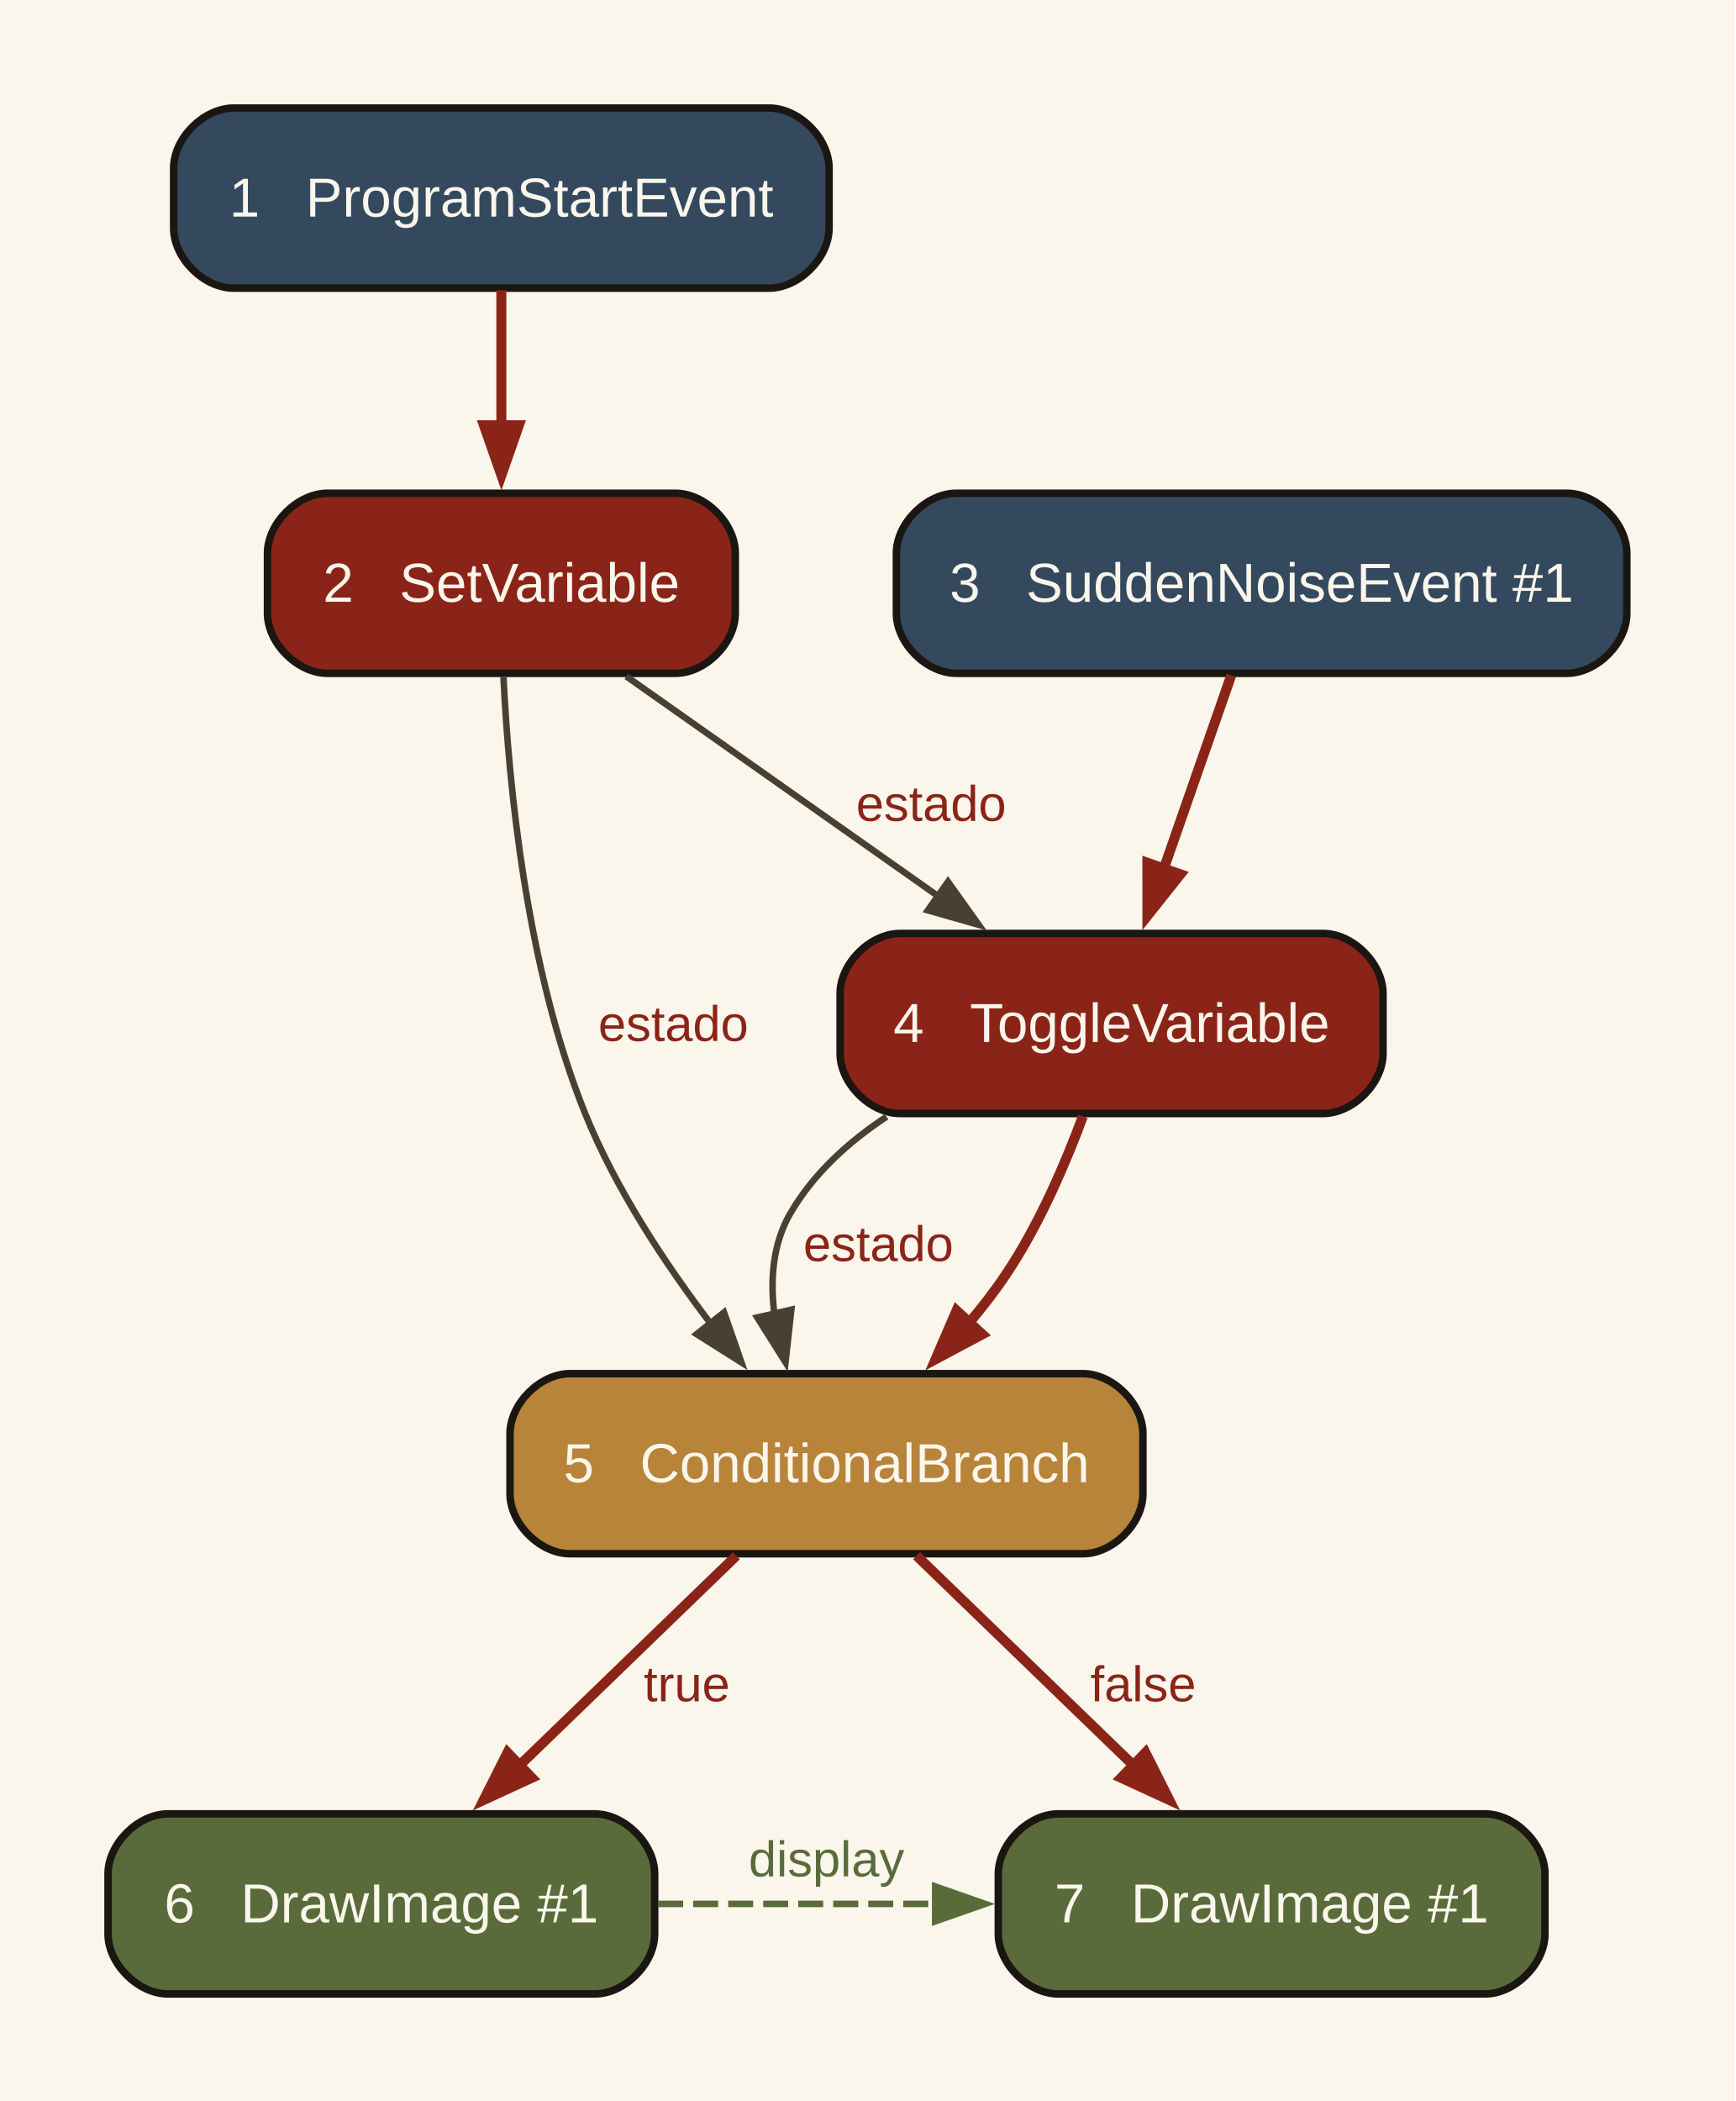
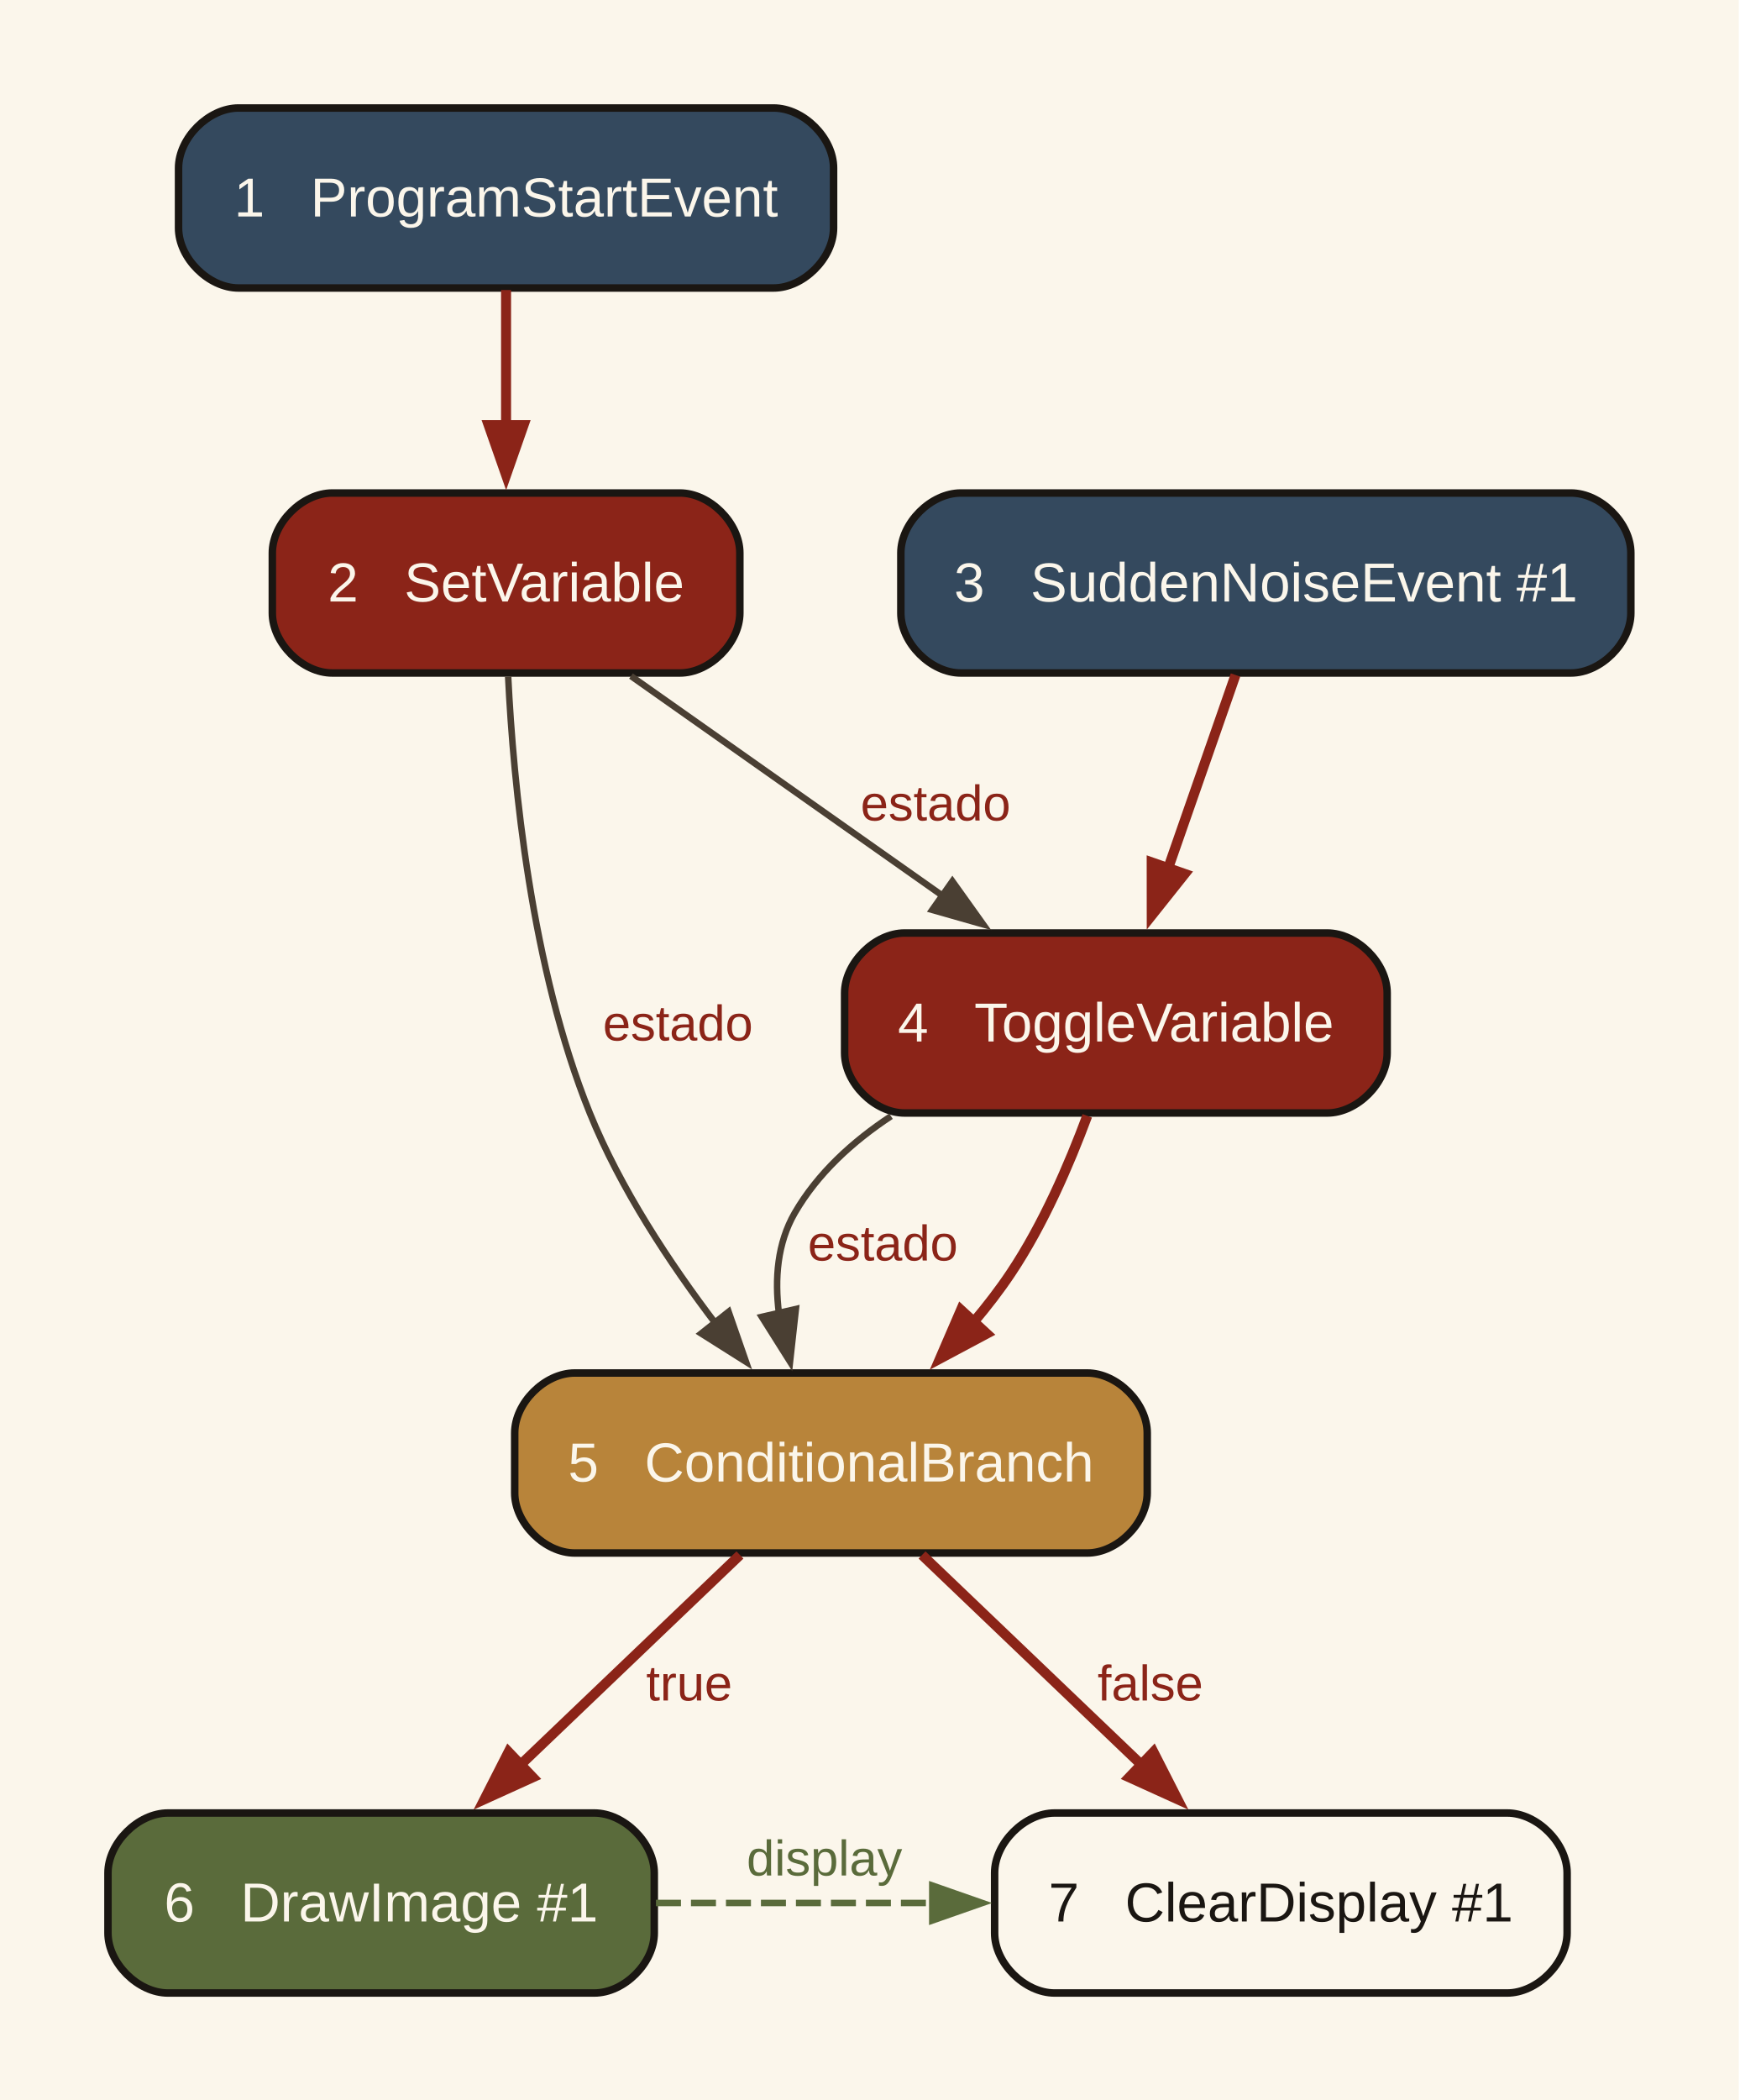
- <svg xmlns="http://www.w3.org/2000/svg" width="347pt" height="420pt" viewBox="0.00 0.00 347.00 420.00">
+ <svg xmlns="http://www.w3.org/2000/svg" width="348pt" height="420pt" viewBox="0.00 0.00 348.00 420.00">
  <g id="graph0" class="graph" transform="scale(1 1) rotate(0) translate(21.6 398.6)">
-     <polygon fill="#fbf6eb" stroke="none" points="-21.6,21.6 -21.6,-398.6 325.26,-398.6 325.26,21.6 -21.6,21.6" />
+     <polygon fill="#fbf6eb" stroke="none" points="-21.6,21.6 -21.6,-398.6 326.26,-398.6 326.26,21.6 -21.6,21.6" />
    <g id="node1" class="node">
-       <path fill="#34495e" stroke="#1a1612" stroke-width="1.5" d="M132.16,-377C132.16,-377 25.12,-377 25.12,-377 19.13,-377 13.12,-371 13.12,-365 13.12,-365 13.12,-353 13.12,-353 13.12,-347 19.12,-341 25.12,-341 25.12,-341 132.16,-341 132.16,-341 138.16,-341 144.16,-347 144.16,-353 144.16,-353 144.16,-365 144.16,-365 144.16,-371 138.16,-377 132.16,-377" />
-       <text xml:space="preserve" text-anchor="middle" x="78.64" y="-355.3" font-family="Arial" font-size="11.00" fill="#fbf6eb">1   ProgramStartEvent</text>
+       <path fill="#34495e" stroke="#1a1612" stroke-width="1.5" d="M133.16,-377C133.16,-377 26.12,-377 26.12,-377 20.13,-377 14.12,-371 14.12,-365 14.12,-365 14.12,-353 14.12,-353 14.12,-347 20.12,-341 26.12,-341 26.12,-341 133.16,-341 133.16,-341 139.16,-341 145.16,-347 145.16,-353 145.16,-353 145.16,-365 145.16,-365 145.16,-371 139.16,-377 133.16,-377" />
+       <text xml:space="preserve" text-anchor="middle" x="79.64" y="-355.3" font-family="Arial" font-size="11.00" fill="#fbf6eb">1   ProgramStartEvent</text>
    </g>
    <g id="node2" class="node">
-       <path fill="#8b2418" stroke="#1a1612" stroke-width="1.5" d="M113.41,-300C113.41,-300 43.88,-300 43.88,-300 37.88,-300 31.88,-294 31.88,-288 31.88,-288 31.88,-276 31.88,-276 31.88,-270 37.88,-264 43.88,-264 43.88,-264 113.41,-264 113.41,-264 119.41,-264 125.41,-270 125.41,-276 125.41,-276 125.41,-288 125.41,-288 125.41,-294 119.41,-300 113.41,-300" />
-       <text xml:space="preserve" text-anchor="middle" x="78.64" y="-278.3" font-family="Arial" font-size="11.00" fill="#fbf6eb">2   SetVariable</text>
+       <path fill="#8b2418" stroke="#1a1612" stroke-width="1.5" d="M114.41,-300C114.41,-300 44.88,-300 44.88,-300 38.88,-300 32.88,-294 32.88,-288 32.88,-288 32.88,-276 32.88,-276 32.88,-270 38.88,-264 44.88,-264 44.88,-264 114.41,-264 114.41,-264 120.41,-264 126.41,-270 126.41,-276 126.41,-276 126.41,-288 126.41,-288 126.41,-294 120.41,-300 114.41,-300" />
+       <text xml:space="preserve" text-anchor="middle" x="79.64" y="-278.3" font-family="Arial" font-size="11.00" fill="#fbf6eb">2   SetVariable</text>
    </g>
    <g id="edge1" class="edge">
-       <path fill="none" stroke="#8b2418" stroke-width="2" d="M78.64,-340.6C78.64,-332.52 78.64,-322.67 78.64,-313.42" />
-       <polygon fill="#8b2418" stroke="#8b2418" stroke-width="2" points="82.15,-313.59 78.65,-303.59 75.15,-313.59 82.15,-313.59" />
+       <path fill="none" stroke="#8b2418" stroke-width="2" d="M79.64,-340.6C79.64,-332.52 79.64,-322.67 79.64,-313.42" />
+       <polygon fill="#8b2418" stroke="#8b2418" stroke-width="2" points="83.15,-313.59 79.65,-303.59 76.15,-313.59 83.15,-313.59" />
    </g>
    <g id="node4" class="node">
-       <path fill="#8b2418" stroke="#1a1612" stroke-width="1.5" d="M242.91,-212C242.91,-212 158.37,-212 158.37,-212 152.37,-212 146.37,-206 146.37,-200 146.37,-200 146.37,-188 146.37,-188 146.37,-182 152.37,-176 158.37,-176 158.37,-176 242.91,-176 242.91,-176 248.91,-176 254.91,-182 254.91,-188 254.91,-188 254.91,-200 254.91,-200 254.91,-206 248.91,-212 242.91,-212" />
-       <text xml:space="preserve" text-anchor="middle" x="200.64" y="-190.3" font-family="Arial" font-size="11.00" fill="#fbf6eb">4   ToggleVariable</text>
+       <path fill="#8b2418" stroke="#1a1612" stroke-width="1.5" d="M243.91,-212C243.91,-212 159.37,-212 159.37,-212 153.37,-212 147.37,-206 147.37,-200 147.37,-200 147.37,-188 147.37,-188 147.37,-182 153.37,-176 159.37,-176 159.37,-176 243.91,-176 243.91,-176 249.91,-176 255.91,-182 255.91,-188 255.91,-188 255.91,-200 255.91,-200 255.91,-206 249.91,-212 243.91,-212" />
+       <text xml:space="preserve" text-anchor="middle" x="201.64" y="-190.3" font-family="Arial" font-size="11.00" fill="#fbf6eb">4   ToggleVariable</text>
    </g>
    <g id="edge2" class="edge">
-       <path fill="none" stroke="#4a3f33" stroke-width="1.3" d="M103.63,-263.39C121.64,-250.69 146.17,-233.4 166.07,-219.38" />
-       <polygon fill="#4a3f33" stroke="#4a3f33" stroke-width="1.3" points="167.93,-222.34 174.09,-213.72 163.9,-216.62 167.93,-222.34" />
-       <text xml:space="preserve" text-anchor="middle" x="164.57" y="-234.5" font-family="Arial" font-size="10.00" fill="#8b2418"> estado </text>
+       <path fill="none" stroke="#4a3f33" stroke-width="1.3" d="M104.63,-263.39C122.64,-250.69 147.17,-233.4 167.07,-219.38" />
+       <polygon fill="#4a3f33" stroke="#4a3f33" stroke-width="1.3" points="168.93,-222.34 175.09,-213.72 164.9,-216.62 168.93,-222.34" />
+       <text xml:space="preserve" text-anchor="middle" x="165.57" y="-234.5" font-family="Arial" font-size="10.00" fill="#8b2418"> estado </text>
    </g>
    <g id="node5" class="node">
-       <path fill="#b8843a" stroke="#1a1612" stroke-width="1.5" d="M194.91,-124C194.91,-124 92.37,-124 92.37,-124 86.37,-124 80.37,-118 80.37,-112 80.37,-112 80.37,-100 80.37,-100 80.37,-94 86.37,-88 92.37,-88 92.37,-88 194.91,-88 194.91,-88 200.91,-88 206.91,-94 206.91,-100 206.91,-100 206.91,-112 206.91,-112 206.91,-118 200.91,-124 194.91,-124" />
-       <text xml:space="preserve" text-anchor="middle" x="143.64" y="-102.3" font-family="Arial" font-size="11.00" fill="#fbf6eb">5   ConditionalBranch</text>
+       <path fill="#b8843a" stroke="#1a1612" stroke-width="1.5" d="M195.91,-124C195.91,-124 93.37,-124 93.37,-124 87.37,-124 81.37,-118 81.37,-112 81.37,-112 81.37,-100 81.37,-100 81.37,-94 87.37,-88 93.37,-88 93.37,-88 195.91,-88 195.91,-88 201.91,-88 207.91,-94 207.91,-100 207.91,-100 207.91,-112 207.91,-112 207.91,-118 201.91,-124 195.91,-124" />
+       <text xml:space="preserve" text-anchor="middle" x="144.64" y="-102.3" font-family="Arial" font-size="11.00" fill="#fbf6eb">5   ConditionalBranch</text>
    </g>
    <g id="edge3" class="edge">
-       <path fill="none" stroke="#4a3f33" stroke-width="1.3" d="M79.06,-263.26C80.11,-241.85 83.63,-205.09 95.39,-176 101.49,-160.92 111.4,-145.92 120.66,-133.77" />
-       <polygon fill="#4a3f33" stroke="#4a3f33" stroke-width="1.3" points="123.16,-136.25 126.64,-126.24 117.68,-131.9 123.16,-136.25" />
-       <text xml:space="preserve" text-anchor="middle" x="113.02" y="-190.5" font-family="Arial" font-size="10.00" fill="#8b2418"> estado </text>
+       <path fill="none" stroke="#4a3f33" stroke-width="1.3" d="M80.06,-263.26C81.11,-241.85 84.63,-205.09 96.39,-176 102.49,-160.92 112.4,-145.92 121.66,-133.77" />
+       <polygon fill="#4a3f33" stroke="#4a3f33" stroke-width="1.3" points="124.16,-136.25 127.64,-126.24 118.68,-131.9 124.16,-136.25" />
+       <text xml:space="preserve" text-anchor="middle" x="114.02" y="-190.5" font-family="Arial" font-size="10.00" fill="#8b2418"> estado </text>
    </g>
    <g id="node3" class="node">
-       <path fill="#34495e" stroke="#1a1612" stroke-width="1.5" d="M291.66,-300C291.66,-300 169.62,-300 169.62,-300 163.62,-300 157.62,-294 157.62,-288 157.62,-288 157.62,-276 157.62,-276 157.62,-270 163.62,-264 169.62,-264 169.62,-264 291.66,-264 291.66,-264 297.66,-264 303.66,-270 303.66,-276 303.66,-276 303.66,-288 303.66,-288 303.66,-294 297.66,-300 291.66,-300" />
-       <text xml:space="preserve" text-anchor="middle" x="230.64" y="-278.3" font-family="Arial" font-size="11.00" fill="#fbf6eb">3   SuddenNoiseEvent #1</text>
+       <path fill="#34495e" stroke="#1a1612" stroke-width="1.5" d="M292.66,-300C292.66,-300 170.62,-300 170.62,-300 164.62,-300 158.62,-294 158.62,-288 158.62,-288 158.62,-276 158.62,-276 158.62,-270 164.62,-264 170.62,-264 170.62,-264 292.66,-264 292.66,-264 298.66,-264 304.66,-270 304.66,-276 304.66,-276 304.66,-288 304.66,-288 304.66,-294 298.66,-300 292.66,-300" />
+       <text xml:space="preserve" text-anchor="middle" x="231.64" y="-278.3" font-family="Arial" font-size="11.00" fill="#fbf6eb">3   SuddenNoiseEvent #1</text>
    </g>
    <g id="edge4" class="edge">
-       <path fill="none" stroke="#8b2418" stroke-width="2" d="M224.57,-263.6C220.7,-252.48 215.57,-237.77 211.05,-224.83" />
-       <polygon fill="#8b2418" stroke="#8b2418" stroke-width="2" points="214.41,-223.82 207.81,-215.53 207.8,-226.13 214.41,-223.82" />
+       <path fill="none" stroke="#8b2418" stroke-width="2" d="M225.57,-263.6C221.7,-252.48 216.57,-237.77 212.05,-224.83" />
+       <polygon fill="#8b2418" stroke="#8b2418" stroke-width="2" points="215.41,-223.82 208.81,-215.53 208.8,-226.13 215.41,-223.82" />
    </g>
    <g id="edge5" class="edge">
-       <path fill="none" stroke="#8b2418" stroke-width="2" d="M194.91,-175.43C191.3,-165.72 186.12,-153.7 179.64,-144 177.43,-140.68 174.89,-137.39 172.22,-134.23" />
-       <polygon fill="#8b2418" stroke="#8b2418" stroke-width="2" points="174.8,-131.87 165.45,-126.88 169.65,-136.61 174.8,-131.87" />
+       <path fill="none" stroke="#8b2418" stroke-width="2" d="M195.91,-175.43C192.3,-165.72 187.12,-153.7 180.64,-144 178.43,-140.68 175.89,-137.39 173.22,-134.23" />
+       <polygon fill="#8b2418" stroke="#8b2418" stroke-width="2" points="175.8,-131.87 166.45,-126.88 170.65,-136.61 175.8,-131.87" />
    </g>
    <g id="edge6" class="edge">
-       <path fill="none" stroke="#4a3f33" stroke-width="1.3" d="M155.65,-175.36C147.95,-170.28 140.97,-163.91 136.39,-156 132.91,-149.97 132.35,-142.85 133.23,-135.93" />
-       <polygon fill="#4a3f33" stroke="#4a3f33" stroke-width="1.3" points="136.62,-136.8 135.45,-126.27 129.8,-135.23 136.62,-136.8" />
-       <text xml:space="preserve" text-anchor="middle" x="154.02" y="-146.5" font-family="Arial" font-size="10.00" fill="#8b2418"> estado </text>
+       <path fill="none" stroke="#4a3f33" stroke-width="1.3" d="M156.65,-175.36C148.95,-170.28 141.97,-163.91 137.39,-156 133.91,-149.97 133.35,-142.85 134.23,-135.93" />
+       <polygon fill="#4a3f33" stroke="#4a3f33" stroke-width="1.3" points="137.62,-136.8 136.45,-126.27 130.8,-135.23 137.62,-136.8" />
+       <text xml:space="preserve" text-anchor="middle" x="155.02" y="-146.5" font-family="Arial" font-size="10.00" fill="#8b2418"> estado </text>
    </g>
    <g id="node6" class="node">
      <path fill="#5a6b3b" stroke="#1a1612" stroke-width="1.5" d="M97.29,-36C97.29,-36 12,-36 12,-36 6,-36 0,-30 0,-24 0,-24 0,-12 0,-12 0,-6 6,0 12,0 12,0 97.29,0 97.29,0 103.29,0 109.29,-6 109.29,-12 109.29,-12 109.29,-24 109.29,-24 109.29,-30 103.29,-36 97.29,-36" />
      <text xml:space="preserve" text-anchor="middle" x="54.64" y="-14.3" font-family="Arial" font-size="11.00" fill="#fbf6eb">6   DrawImage #1</text>
    </g>
    <g id="edge7" class="edge">
-       <path fill="none" stroke="#8b2418" stroke-width="2" d="M125.63,-87.6C113.17,-75.55 96.35,-59.3 82.21,-45.63" />
-       <polygon fill="#8b2418" stroke="#8b2418" stroke-width="2" points="84.73,-43.21 75.11,-38.78 79.87,-48.24 84.73,-43.21" />
-       <text xml:space="preserve" text-anchor="middle" x="115.72" y="-58.5" font-family="Arial" font-size="10.00" fill="#8b2418"> true </text>
+       <path fill="none" stroke="#8b2418" stroke-width="2" d="M126.43,-87.6C113.83,-75.55 96.82,-59.3 82.52,-45.63" />
+       <polygon fill="#8b2418" stroke="#8b2418" stroke-width="2" points="84.98,-43.14 75.33,-38.76 80.14,-48.2 84.98,-43.14" />
+       <text xml:space="preserve" text-anchor="middle" x="116.28" y="-58.5" font-family="Arial" font-size="10.00" fill="#8b2418"> true </text>
    </g>
    <g id="node7" class="node">
-       <path fill="#5a6b3b" stroke="#1a1612" stroke-width="1.5" d="M275.29,-36C275.29,-36 190,-36 190,-36 184,-36 178,-30 178,-24 178,-24 178,-12 178,-12 178,-6 184,0 190,0 190,0 275.29,0 275.29,0 281.29,0 287.29,-6 287.29,-12 287.29,-12 287.29,-24 287.29,-24 287.29,-30 281.29,-36 275.29,-36" />
-       <text xml:space="preserve" text-anchor="middle" x="232.64" y="-14.3" font-family="Arial" font-size="11.00" fill="#fbf6eb">7   DrawImage #1</text>
+       <path fill="#fbf6eb" stroke="#1a1612" stroke-width="1.5" d="M279.91,-36C279.91,-36 189.38,-36 189.38,-36 183.38,-36 177.38,-30 177.38,-24 177.38,-24 177.38,-12 177.38,-12 177.38,-6 183.38,0 189.38,0 189.38,0 279.91,0 279.91,0 285.91,0 291.91,-6 291.91,-12 291.91,-12 291.91,-24 291.91,-24 291.91,-30 285.91,-36 279.91,-36" />
+       <text xml:space="preserve" text-anchor="middle" x="234.64" y="-14.3" font-family="Arial" font-size="11.00" fill="#1a1612">7   ClearDisplay #1</text>
    </g>
    <g id="edge8" class="edge">
-       <path fill="none" stroke="#8b2418" stroke-width="2" d="M161.66,-87.6C174.12,-75.55 190.94,-59.3 205.08,-45.63" />
-       <polygon fill="#8b2418" stroke="#8b2418" stroke-width="2" points="207.42,-48.24 212.18,-38.78 202.56,-43.21 207.42,-48.24" />
-       <text xml:space="preserve" text-anchor="middle" x="206.97" y="-58.5" font-family="Arial" font-size="10.00" fill="#8b2418"> false </text>
+       <path fill="none" stroke="#8b2418" stroke-width="2" d="M162.86,-87.6C175.46,-75.55 192.47,-59.3 206.77,-45.63" />
+       <polygon fill="#8b2418" stroke="#8b2418" stroke-width="2" points="209.15,-48.2 213.96,-38.76 204.31,-43.14 209.15,-48.2" />
+       <text xml:space="preserve" text-anchor="middle" x="208.53" y="-58.5" font-family="Arial" font-size="10.00" fill="#8b2418"> false </text>
    </g>
    <g id="edge9" class="edge">
-       <path fill="none" stroke="#5a6b3b" stroke-width="1.3" stroke-dasharray="5,2" d="M109.99,-18C127.57,-18 147.21,-18 165.52,-18" />
-       <polygon fill="#5a6b3b" stroke="#5a6b3b" stroke-width="1.3" points="165.37,-21.5 175.37,-18 165.37,-14.5 165.37,-21.5" />
-       <text xml:space="preserve" text-anchor="middle" x="143.64" y="-23.5" font-family="Arial" font-size="10.00" fill="#5a6b3b"> display </text>
+       <path fill="none" stroke="#5a6b3b" stroke-width="1.3" stroke-dasharray="5,2" d="M109.63,-18C127.1,-18 146.66,-18 165.02,-18" />
+       <polygon fill="#5a6b3b" stroke="#5a6b3b" stroke-width="1.3" points="164.91,-21.5 174.91,-18 164.91,-14.5 164.91,-21.5" />
+       <text xml:space="preserve" text-anchor="middle" x="143.33" y="-23.5" font-family="Arial" font-size="10.00" fill="#5a6b3b"> display </text>
    </g>
  </g>
</svg>
